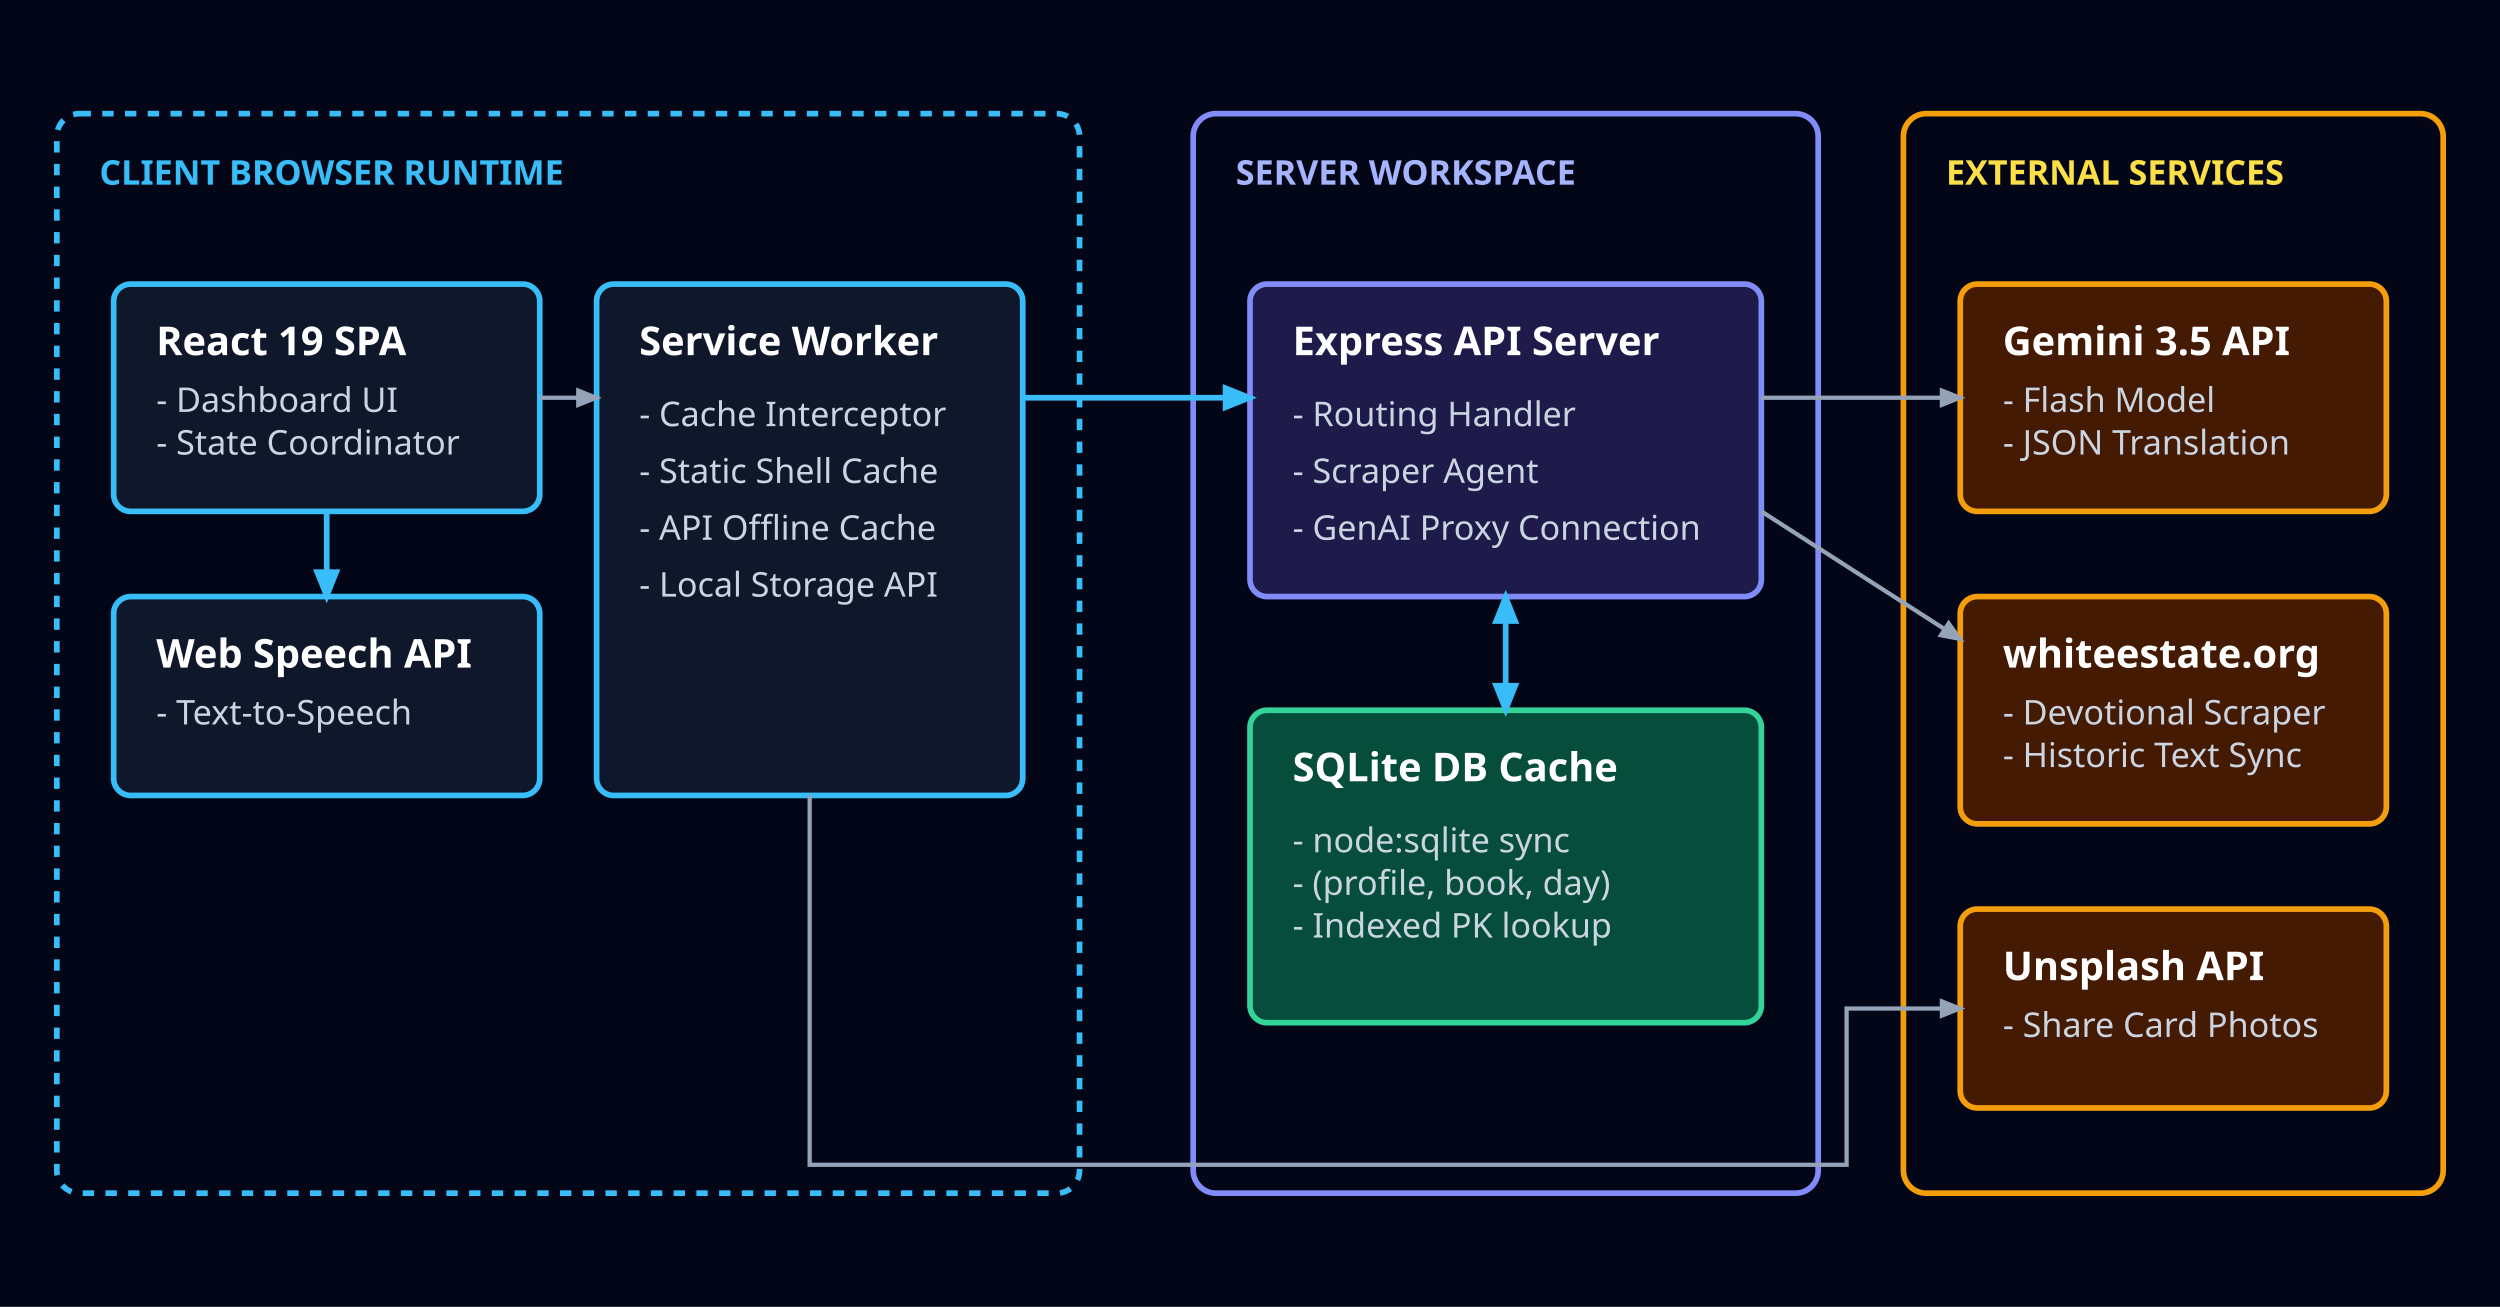
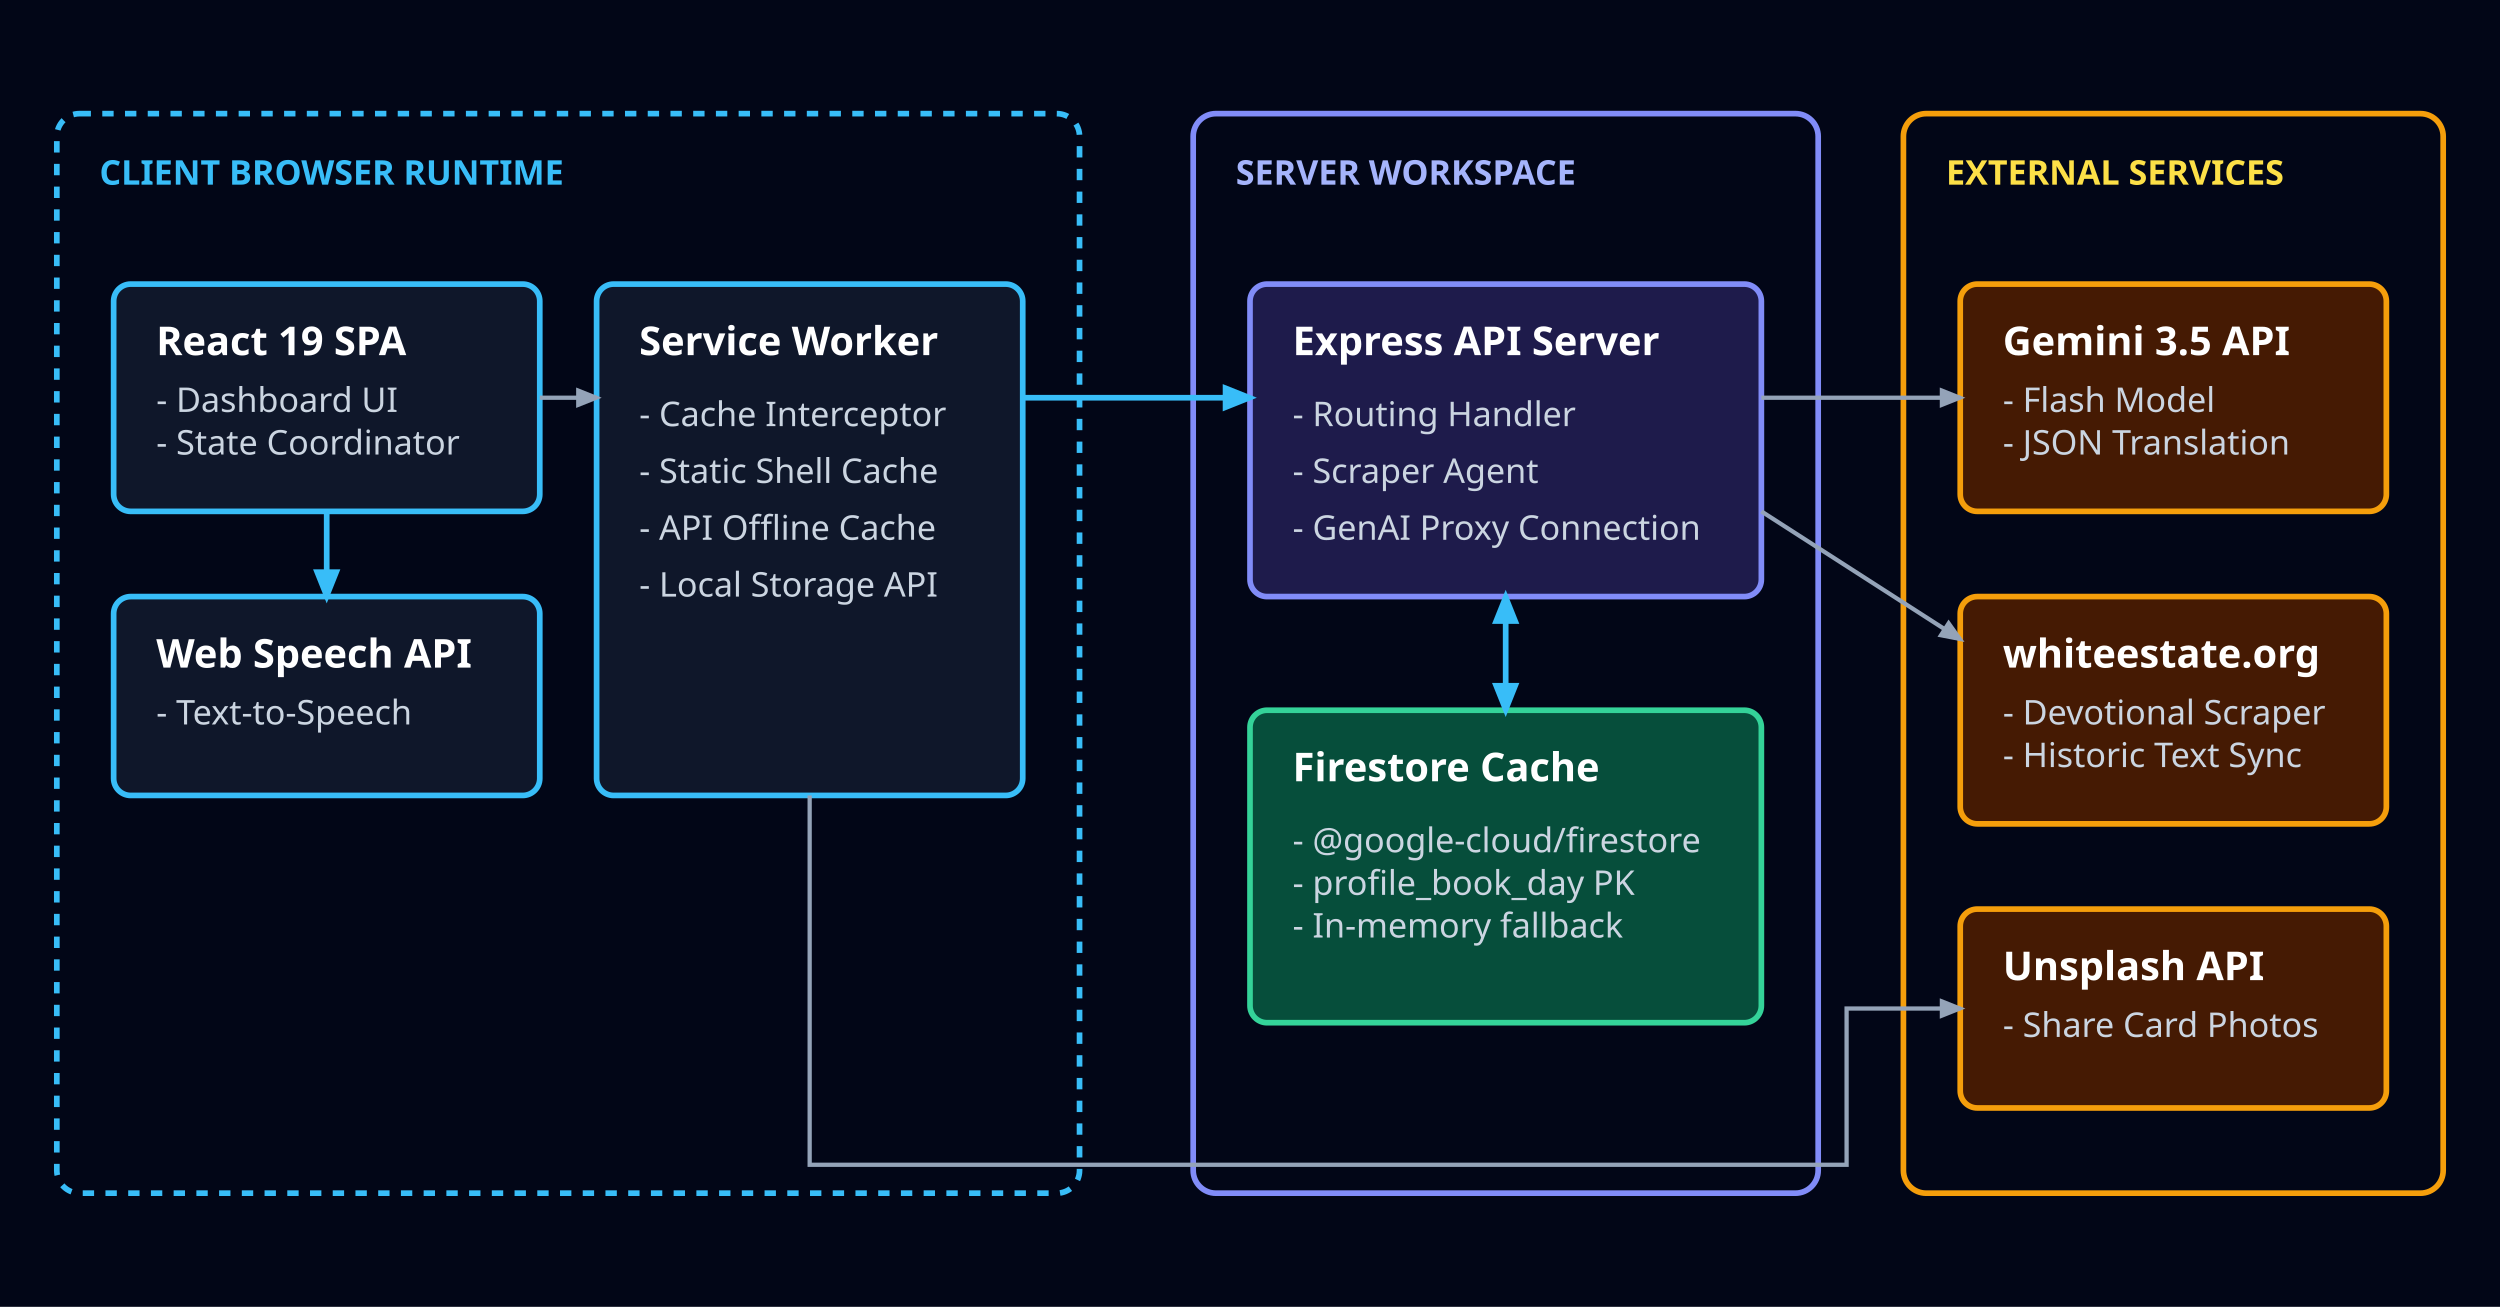
<svg xmlns="http://www.w3.org/2000/svg" viewBox="0 0 880 460" width="100%" height="100%">
  <defs>
    <style>
      .bg { fill: #020617; }
      .bd-c { stroke: #38bdf8; stroke-width: 2; stroke-dasharray: 4,4; fill: none; }
      .bd-s { stroke: #818cf8; stroke-width: 2; fill: none; }
      .bd-g { stroke: #f59e0b; stroke-width: 2; fill: none; }
      .b-c { fill: #0f172a; stroke: #38bdf8; stroke-width: 2; }
      .b-s { fill: #1e1b4b; stroke: #818cf8; stroke-width: 2; }
      .b-g { fill: #451a03; stroke: #f59e0b; stroke-width: 2; }
      .b-d { fill: #064e3b; stroke: #34d399; stroke-width: 2; }
      .t-t { font-family: system-ui, sans-serif; font-size: 14px; font-weight: bold; fill: #ffffff; }
      .t-b { font-family: system-ui, sans-serif; font-size: 12px; fill: #cbd5e1; }
      .t-ac { font-family: system-ui, sans-serif; font-size: 12px; font-weight: bold; fill: #38bdf8; }
      .t-as { font-family: system-ui, sans-serif; font-size: 12px; font-weight: bold; fill: #a5b4fc; }
      .t-ag { font-family: system-ui, sans-serif; font-size: 12px; font-weight: bold; fill: #fde047; }
      .al { stroke: #94a3b8; stroke-width: 1.5; fill: none; }
      .al-a { stroke: #38bdf8; stroke-width: 2; fill: none; }
    </style>
    <marker id="arrow" viewBox="0 0 10 10" refX="8" refY="5" markerWidth="6" markerHeight="6" orient="auto-start-reverse">
      <path d="M 0 1 L 10 5 L 0 9 z" fill="#94a3b8" />
    </marker>
    <marker id="arrow-active" viewBox="0 0 10 10" refX="8" refY="5" markerWidth="6" markerHeight="6" orient="auto-start-reverse">
      <path d="M 0 1 L 10 5 L 0 9 z" fill="#38bdf8" />
    </marker>
  </defs>
  <rect width="100%" height="100%" class="bg" />
  <rect x="20" y="40" width="360" height="380" rx="8" class="bd-c" />
  <text x="35" y="65" class="t-ac">CLIENT BROWSER RUNTIME</text>
  <rect x="420" y="40" width="220" height="380" rx="8" class="bd-s" />
  <text x="435" y="65" class="t-as">SERVER WORKSPACE</text>
  <rect x="670" y="40" width="190" height="380" rx="8" class="bd-g" />
  <text x="685" y="65" class="t-ag">EXTERNAL SERVICES</text>
  <rect x="40" y="100" width="150" height="80" rx="6" class="b-c" />
  <text x="55" y="125" class="t-t">React 19 SPA</text>
  <text x="55" y="145" class="t-b">- Dashboard UI</text>
  <text x="55" y="160" class="t-b">- State Coordinator</text>
  <rect x="40" y="210" width="150" height="70" rx="6" class="b-c" />
  <text x="55" y="235" class="t-t">Web Speech API</text>
  <text x="55" y="255" class="t-b">- Text-to-Speech</text>
  <rect x="210" y="100" width="150" height="180" rx="6" class="b-c" />
  <text x="225" y="125" class="t-t">Service Worker</text>
  <text x="225" y="150" class="t-b">- Cache Interceptor</text>
  <text x="225" y="170" class="t-b">- Static Shell Cache</text>
  <text x="225" y="190" class="t-b">- API Offline Cache</text>
  <text x="225" y="210" class="t-b">- Local Storage API</text>
  <rect x="440" y="100" width="180" height="110" rx="6" class="b-s" />
  <text x="455" y="125" class="t-t">Express API Server</text>
  <text x="455" y="150" class="t-b">- Routing Handler</text>
  <text x="455" y="170" class="t-b">- Scraper Agent</text>
  <text x="455" y="190" class="t-b">- GenAI Proxy Connection</text>
  <rect x="440" y="250" width="180" height="110" rx="6" class="b-d" />
-   <text x="455" y="275" class="t-t" fill="#34d399">SQLite DB Cache</text>
-   <text x="455" y="300" class="t-b">- node:sqlite sync</text>
-   <text x="455" y="315" class="t-b">- (profile, book, day)</text>
-   <text x="455" y="330" class="t-b">- Indexed PK lookup</text>
+   <text x="455" y="275" class="t-t" fill="#34d399">Firestore Cache</text>
+   <text x="455" y="300" class="t-b">- @google-cloud/firestore</text>
+   <text x="455" y="315" class="t-b">- profile_book_day PK</text>
+   <text x="455" y="330" class="t-b">- In-memory fallback</text>
  <rect x="690" y="100" width="150" height="80" rx="6" class="b-g" />
  <text x="705" y="125" class="t-t" fill="#f59e0b">Gemini 3.5 API</text>
  <text x="705" y="145" class="t-b">- Flash Model</text>
  <text x="705" y="160" class="t-b">- JSON Translation</text>
  <rect x="690" y="210" width="150" height="80" rx="6" class="b-g" />
  <text x="705" y="235" class="t-t" fill="#f59e0b">whiteestate.org</text>
  <text x="705" y="255" class="t-b">- Devotional Scraper</text>
  <text x="705" y="270" class="t-b">- Historic Text Sync</text>
  <rect x="690" y="320" width="150" height="70" rx="6" class="b-g" />
  <text x="705" y="345" class="t-t" fill="#f59e0b">Unsplash API</text>
  <text x="705" y="365" class="t-b">- Share Card Photos</text>
  <path d="M 115 180 L 115 210" class="al-a" marker-end="url(#arrow-active)" />
  <path d="M 190 140 L 210 140" class="al" marker-end="url(#arrow)" />
  <path d="M 360 140 L 440 140" class="al-a" marker-end="url(#arrow-active)" />
  <path d="M 530 210 L 530 250" class="al-a" marker-end="url(#arrow-active)" marker-start="url(#arrow-active)" />
  <path d="M 620 140 L 690 140" class="al" marker-end="url(#arrow)" />
  <path d="M 620 180 L 690 225" class="al" marker-end="url(#arrow)" />
  <path d="M 285 280 L 285 410 L 650 410 L 650 355 L 690 355" class="al" marker-end="url(#arrow)" />
</svg>
